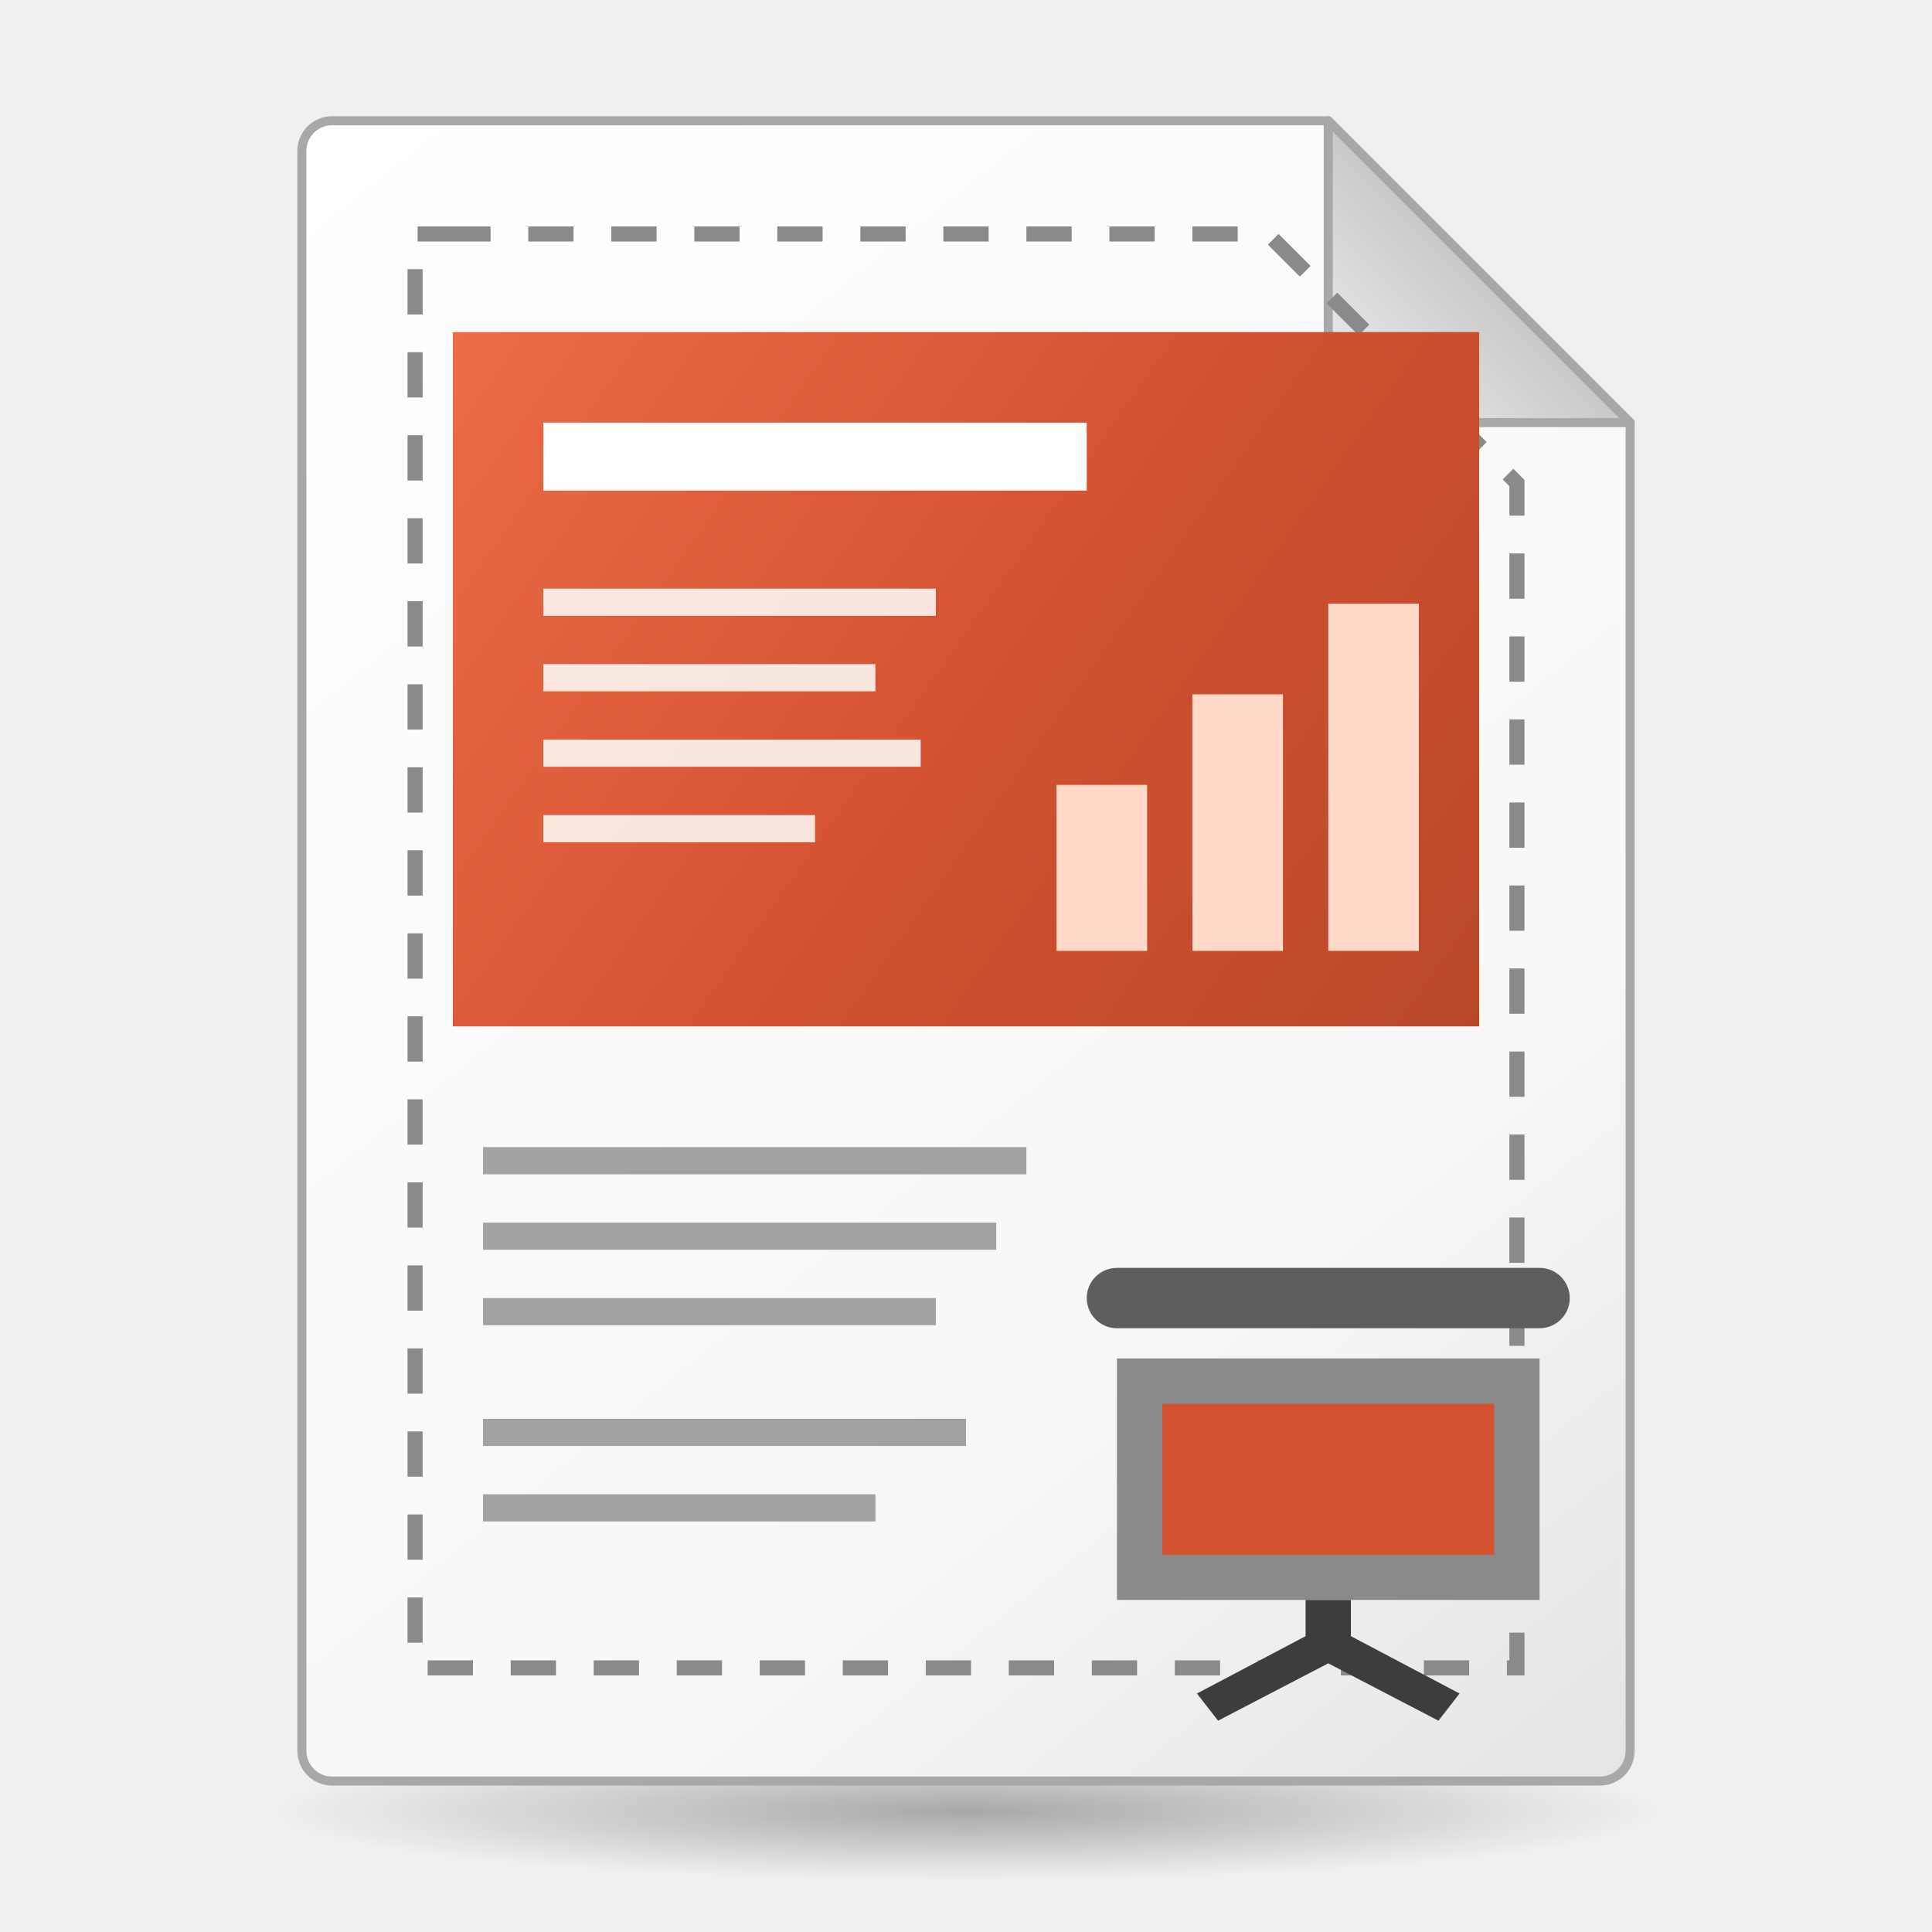
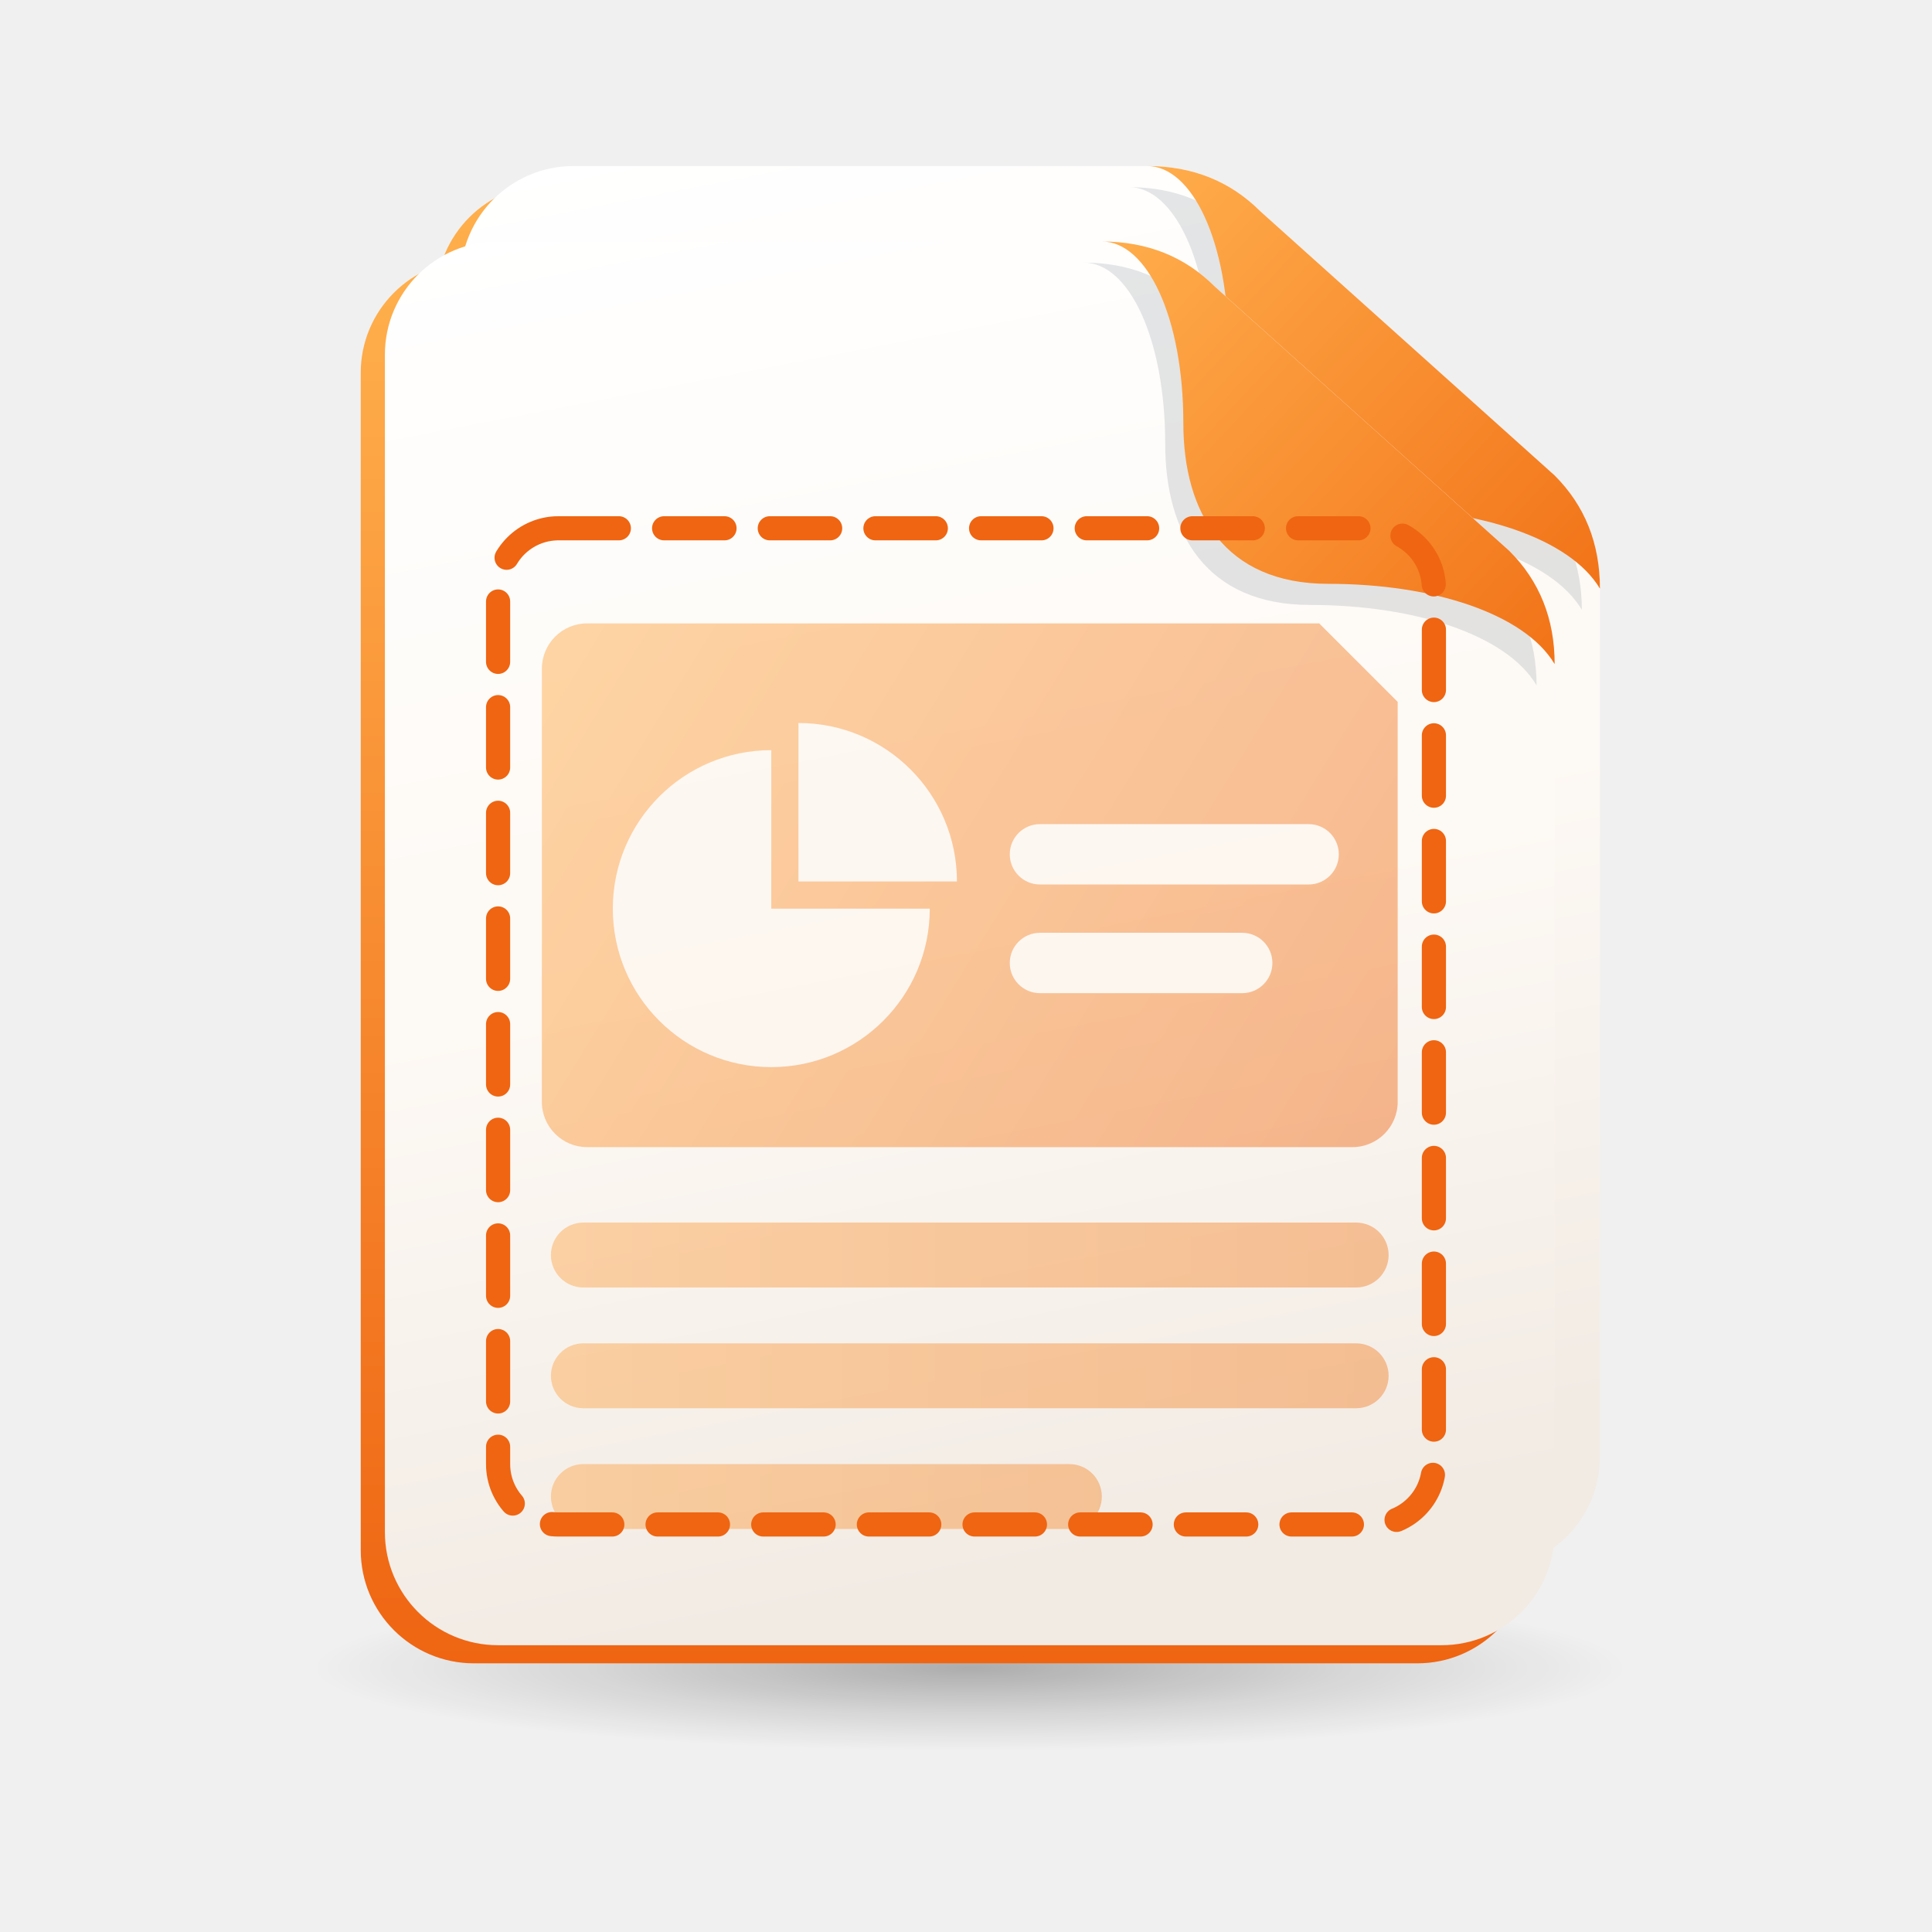
<svg xmlns="http://www.w3.org/2000/svg" width="128" height="128" viewBox="0 0 128 128">
  <defs>
-     <linearGradient id="paper" x1="20" y1="8" x2="108" y2="118" gradientUnits="userSpaceOnUse">
+     <linearGradient id="g1" x1="30.5" y1="11" x2="30.5" y2="104" gradientUnits="userSpaceOnUse">
+       <stop offset="0" stop-color="#ffb04d" />
+       <stop offset="1" stop-color="#ef6512" />
+     </linearGradient>
+     <linearGradient id="g2" x1="30.5" y1="11" x2="48.5" y2="104" gradientUnits="userSpaceOnUse">
      <stop offset="0" stop-color="#ffffff" />
-       <stop offset="0.7" stop-color="#f7f7f7" />
-       <stop offset="1" stop-color="#e4e4e4" />
+       <stop offset="0.55" stop-color="#fdf9f4" />
+       <stop offset="1" stop-color="#f2ebe4" />
    </linearGradient>
-     <linearGradient id="fold" x1="88" y1="28" x2="98" y2="18" gradientUnits="userSpaceOnUse">
-       <stop offset="0" stop-color="#f2f2f2" />
-       <stop offset="1" stop-color="#c8c8c8" />
+     <linearGradient id="g3" x1="76" y1="11" x2="106" y2="39" gradientUnits="userSpaceOnUse">
+       <stop offset="0" stop-color="#ffad4c" />
+       <stop offset="1" stop-color="#f27318" />
    </linearGradient>
-     <radialGradient id="shadow" cx="64" cy="120" r="46" gradientTransform="matrix(1 0 0 0.1 0 108)" gradientUnits="userSpaceOnUse">
-       <stop offset="0" stop-color="#000000" stop-opacity="0.3" />
+     <radialGradient id="s4" cx="0" cy="0" r="1" gradientUnits="userSpaceOnUse" gradientTransform="translate(64.25 110.5) scale(43.4 5.5)">
+       <stop offset="0" stop-color="#000000" stop-opacity="0.28" />
+       <stop offset="0.6" stop-color="#000000" stop-opacity="0.098" />
      <stop offset="1" stop-color="#000000" stop-opacity="0" />
    </radialGradient>
-   </defs>
-   <ellipse cx="64" cy="120" rx="46" ry="5" fill="url(#shadow)" />
-   <path d="M22 8H88L108 28V116a2 2 0 0 1-2 2H22a2 2 0 0 1-2-2V10a2 2 0 0 1 2-2z" fill="url(#paper)" stroke="#a8a8a8" stroke-width="0.6" />
-   <path d="M88 8V26a2 2 0 0 0 2 2H108z" fill="url(#fold)" stroke="#a8a8a8" stroke-width="0.6" stroke-linejoin="round" />
-   <path d="M29.5 15.5H84L100.5 32V110.5H27.5V15.5z" fill="none" stroke="#8a8a8a" stroke-width="1" stroke-dasharray="3 2.5" />
-   <defs>
-     <linearGradient id="slide" x1="30" y1="22" x2="98" y2="70" gradientUnits="userSpaceOnUse">
-       <stop offset="0" stop-color="#ed6c47" />
-       <stop offset="0.5" stop-color="#d35230" />
-       <stop offset="1" stop-color="#b7472a" />
+     <linearGradient id="g5" x1="25.5" y1="16" x2="25.5" y2="109" gradientUnits="userSpaceOnUse">
+       <stop offset="0" stop-color="#ffb04d" />
+       <stop offset="1" stop-color="#ef6512" />
+     </linearGradient>
+     <linearGradient id="g6" x1="25.5" y1="16" x2="43.5" y2="109" gradientUnits="userSpaceOnUse">
+       <stop offset="0" stop-color="#ffffff" />
+       <stop offset="0.55" stop-color="#fdf9f4" />
+       <stop offset="1" stop-color="#f2ebe4" />
+     </linearGradient>
+     <linearGradient id="g7" x1="73" y1="16" x2="103" y2="44" gradientUnits="userSpaceOnUse">
+       <stop offset="0" stop-color="#ffad4c" />
+       <stop offset="1" stop-color="#f27318" />
+     </linearGradient>
+     <linearGradient id="g8" x1="35.9" y1="41.3" x2="92.6" y2="76" gradientUnits="userSpaceOnUse">
+       <stop offset="0" stop-color="#ffa63e" />
+       <stop offset="1" stop-color="#ef6612" />
+     </linearGradient>
+     <linearGradient id="g9" x1="36.5" y1="0" x2="92" y2="0" gradientUnits="userSpaceOnUse">
+       <stop offset="0" stop-color="#fca447" />
+       <stop offset="1" stop-color="#f2802a" />
+     </linearGradient>
+     <linearGradient id="g10" x1="36.5" y1="0" x2="92" y2="0" gradientUnits="userSpaceOnUse">
+       <stop offset="0" stop-color="#fca447" />
+       <stop offset="1" stop-color="#f2802a" />
+     </linearGradient>
+     <linearGradient id="g11" x1="36.5" y1="0" x2="92" y2="0" gradientUnits="userSpaceOnUse">
+       <stop offset="0" stop-color="#fca447" />
+       <stop offset="1" stop-color="#f2802a" />
    </linearGradient>
  </defs>
-   <rect x="30" y="22" width="68" height="46" fill="url(#slide)" />
-   <rect x="36" y="28" width="36" height="4.5" fill="#ffffff" />
-   <rect x="36" y="39" width="26" height="1.8" fill="#ffffff" fill-opacity="0.85" />
-   <rect x="36" y="44" width="22" height="1.8" fill="#ffffff" fill-opacity="0.85" />
-   <rect x="36" y="49" width="25" height="1.8" fill="#ffffff" fill-opacity="0.85" />
-   <rect x="36" y="54" width="18" height="1.8" fill="#ffffff" fill-opacity="0.85" />
-   <rect x="70" y="52" width="6" height="11" fill="#ffd8c8" />
-   <rect x="79" y="46" width="6" height="17" fill="#ffd8c8" />
-   <rect x="88" y="40" width="6" height="23" fill="#ffd8c8" />
-   <rect x="32" y="76" width="36" height="1.8" fill="#5c5c5c" fill-opacity="0.55" />
-   <rect x="32" y="81" width="34" height="1.8" fill="#5c5c5c" fill-opacity="0.55" />
-   <rect x="32" y="86" width="30" height="1.8" fill="#5c5c5c" fill-opacity="0.55" />
-   <rect x="32" y="94" width="32" height="1.8" fill="#5c5c5c" fill-opacity="0.55" />
-   <rect x="32" y="99" width="26" height="1.8" fill="#5c5c5c" fill-opacity="0.55" />
-   <g transform="translate(72 82) scale(2)">
-     <rect fill="#5e5e5e" x="0" y="1" width="16" height="2" rx="1" />
-     <path fill="#8a8a8a" d="M1 4h14v8H1z" />
-     <path fill="#d35230" d="M2.5 5.5h11v5h-11z" />
-     <path fill="#3d3d3d" d="M7.25 12h1.5v1.2l3.6 1.9-0.7 0.9-3.65-1.9-3.65 1.9-0.7-0.9 3.6-1.9z" />
+   <path d="M38 11H76C79 11 81.5 12 83.5 14L103 31.5C105 33.5 106 36 106 39V96.5A7.5 7.5 0 0 1 98.5 104H38A7.5 7.5 0 0 1 30.5 96.5V18.5A7.5 7.5 0 0 1 38 11Z" fill="url(#g1)" transform="translate(-1.6 1.2)" />
+   <path d="M38 11H76C79 11 81.5 12 83.5 14L103 31.5C105 33.5 106 36 106 39V96.5A7.5 7.5 0 0 1 98.5 104H38A7.5 7.5 0 0 1 30.5 96.5V18.5A7.5 7.5 0 0 1 38 11Z" fill="url(#g2)" />
+   <path d="M76 11C79 11 81.5 12 83.5 14L103 31.5C105 33.5 106 36 106 39C104 35.64 97.9 33.68 91 33.68C84.1 33.68 81.4 28.92 81.4 23.04C81.4 16.04 79 11 76 11Z" fill="#1c2a40" fill-opacity="0.12" transform="translate(-1.2 1.4)" />
+   <path d="M76 11C79 11 81.5 12 83.5 14L103 31.5C105 33.5 106 36 106 39C104 35.64 97.9 33.68 91 33.68C84.1 33.68 81.4 28.92 81.4 23.04C81.4 16.04 79 11 76 11Z" fill="url(#g3)" />
+   <ellipse cx="64.25" cy="110.5" rx="43.4" ry="5.5" fill="url(#s4)" />
+   <path d="M33 16H73C76 16 78.5 17 80.5 19L100 36.5C102 38.5 103 41 103 44V101.5A7.5 7.5 0 0 1 95.5 109H33A7.5 7.5 0 0 1 25.5 101.5V23.5A7.5 7.5 0 0 1 33 16Z" fill="url(#g5)" transform="translate(-1.6 1.2)" />
+   <path d="M33 16H73C76 16 78.5 17 80.5 19L100 36.5C102 38.5 103 41 103 44V101.5A7.5 7.5 0 0 1 95.5 109H33A7.5 7.5 0 0 1 25.5 101.5V23.5A7.5 7.5 0 0 1 33 16Z" fill="url(#g6)" />
+   <path d="M73 16C76 16 78.5 17 80.5 19L100 36.5C102 38.5 103 41 103 44C101 40.64 94.9 38.68 88 38.68C81.1 38.68 78.4 33.92 78.4 28.04C78.4 21.04 76 16 73 16Z" fill="#1c2a40" fill-opacity="0.12" transform="translate(-1.2 1.4)" />
+   <path d="M73 16C76 16 78.5 17 80.5 19L100 36.5C102 38.5 103 41 103 44C101 40.64 94.9 38.68 88 38.68C81.1 38.68 78.4 33.92 78.4 28.04C78.4 21.04 76 16 73 16Z" fill="url(#g7)" />
+   <g opacity="0.45">
+     <path d="M38.9 41.3 H87.4 L92.6 46.5 V73 A3 3 0 0 1 89.6 76 H38.9 A3 3 0 0 1 35.9 73 V44.3 A3 3 0 0 1 38.9 41.3 Z" fill="url(#g8)" />
+     <path d="M51.1 60.2 H61.6 A10.5 10.5 0 1 1 51.1 49.7 Z" fill="#fcf3ea" />
+     <path d="M52.9 58.4 V47.9 A10.5 10.5 0 0 1 63.4 58.4 Z" fill="#fcf3ea" />
+     <rect x="66.9" y="54.6" width="21.8" height="4" rx="2" fill="#fcf3ea" />
+     <rect x="66.9" y="61.8" width="17.4" height="4" rx="2" fill="#fcf3ea" />
+     <rect x="36.5" y="81" width="55.5" height="4.3" rx="2.15" fill="url(#g9)" />
+     <rect x="36.5" y="89" width="55.5" height="4.3" rx="2.15" fill="url(#g10)" />
+     <rect x="36.5" y="97" width="36.5" height="4.3" rx="2.15" fill="url(#g11)" />
  </g>
+   <rect x="33" y="35" width="62" height="66" rx="4" fill="none" stroke="#ef6512" stroke-width="1.6" stroke-dasharray="4 3" stroke-linecap="round" />
</svg>
